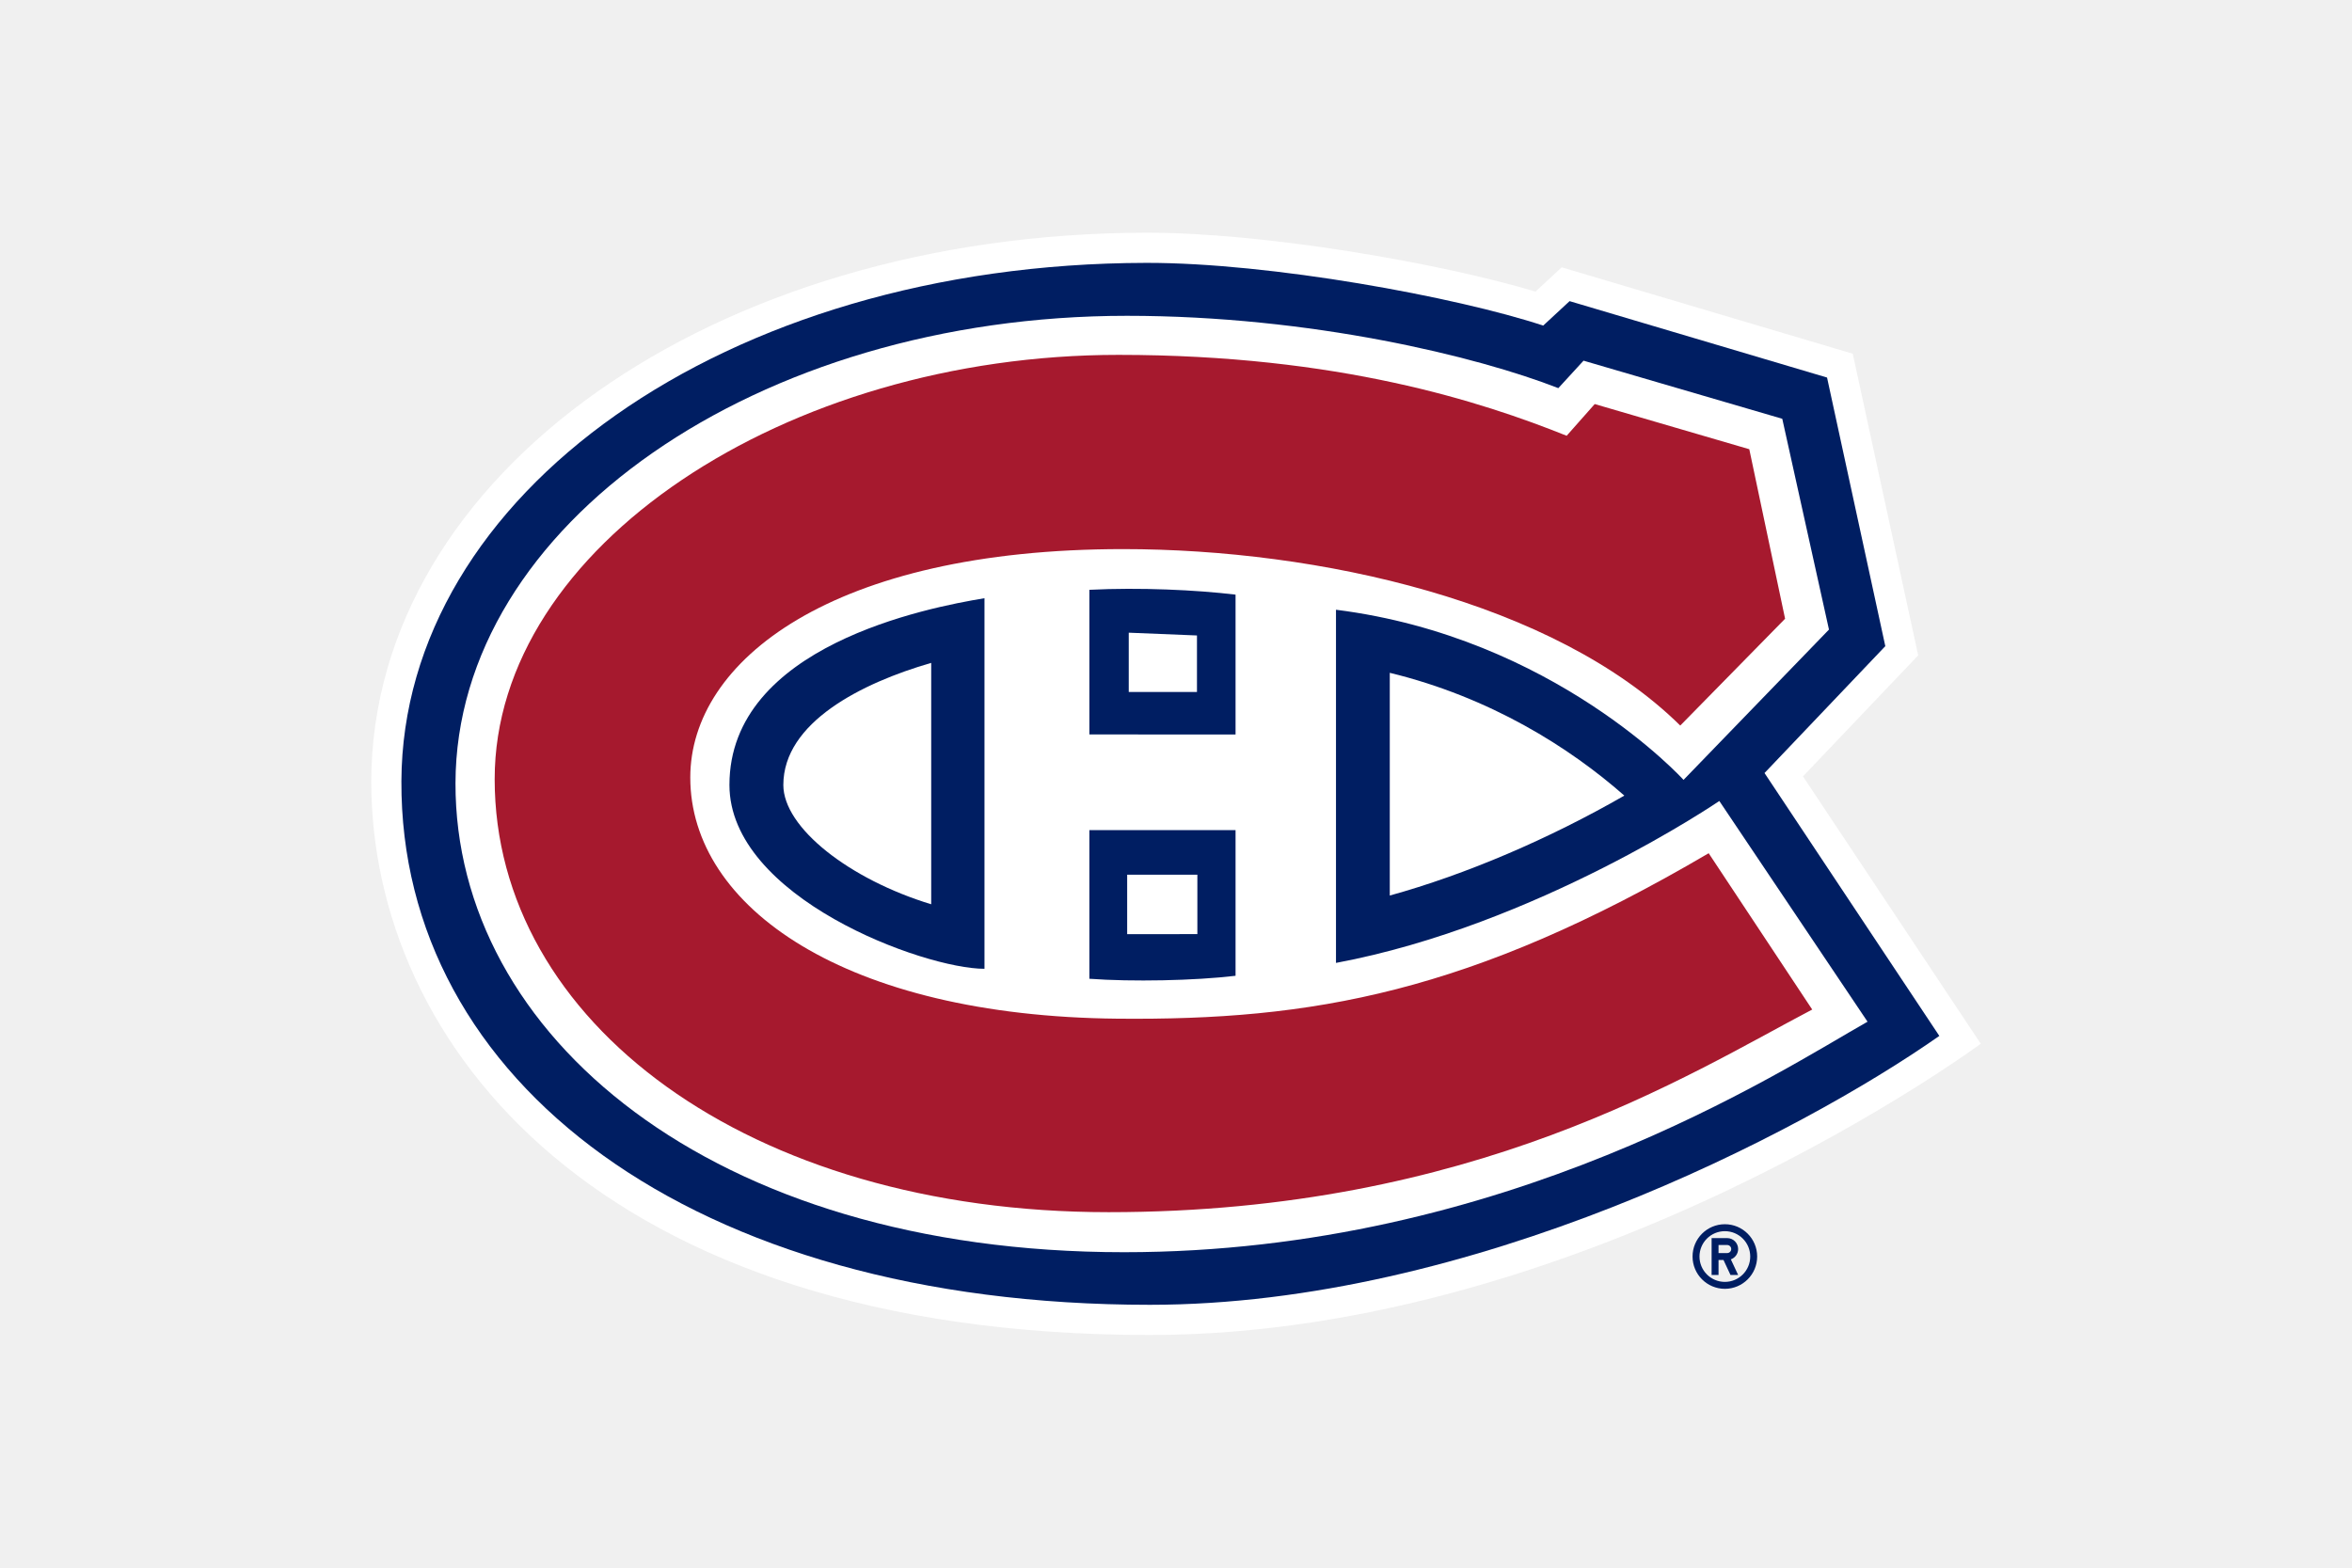
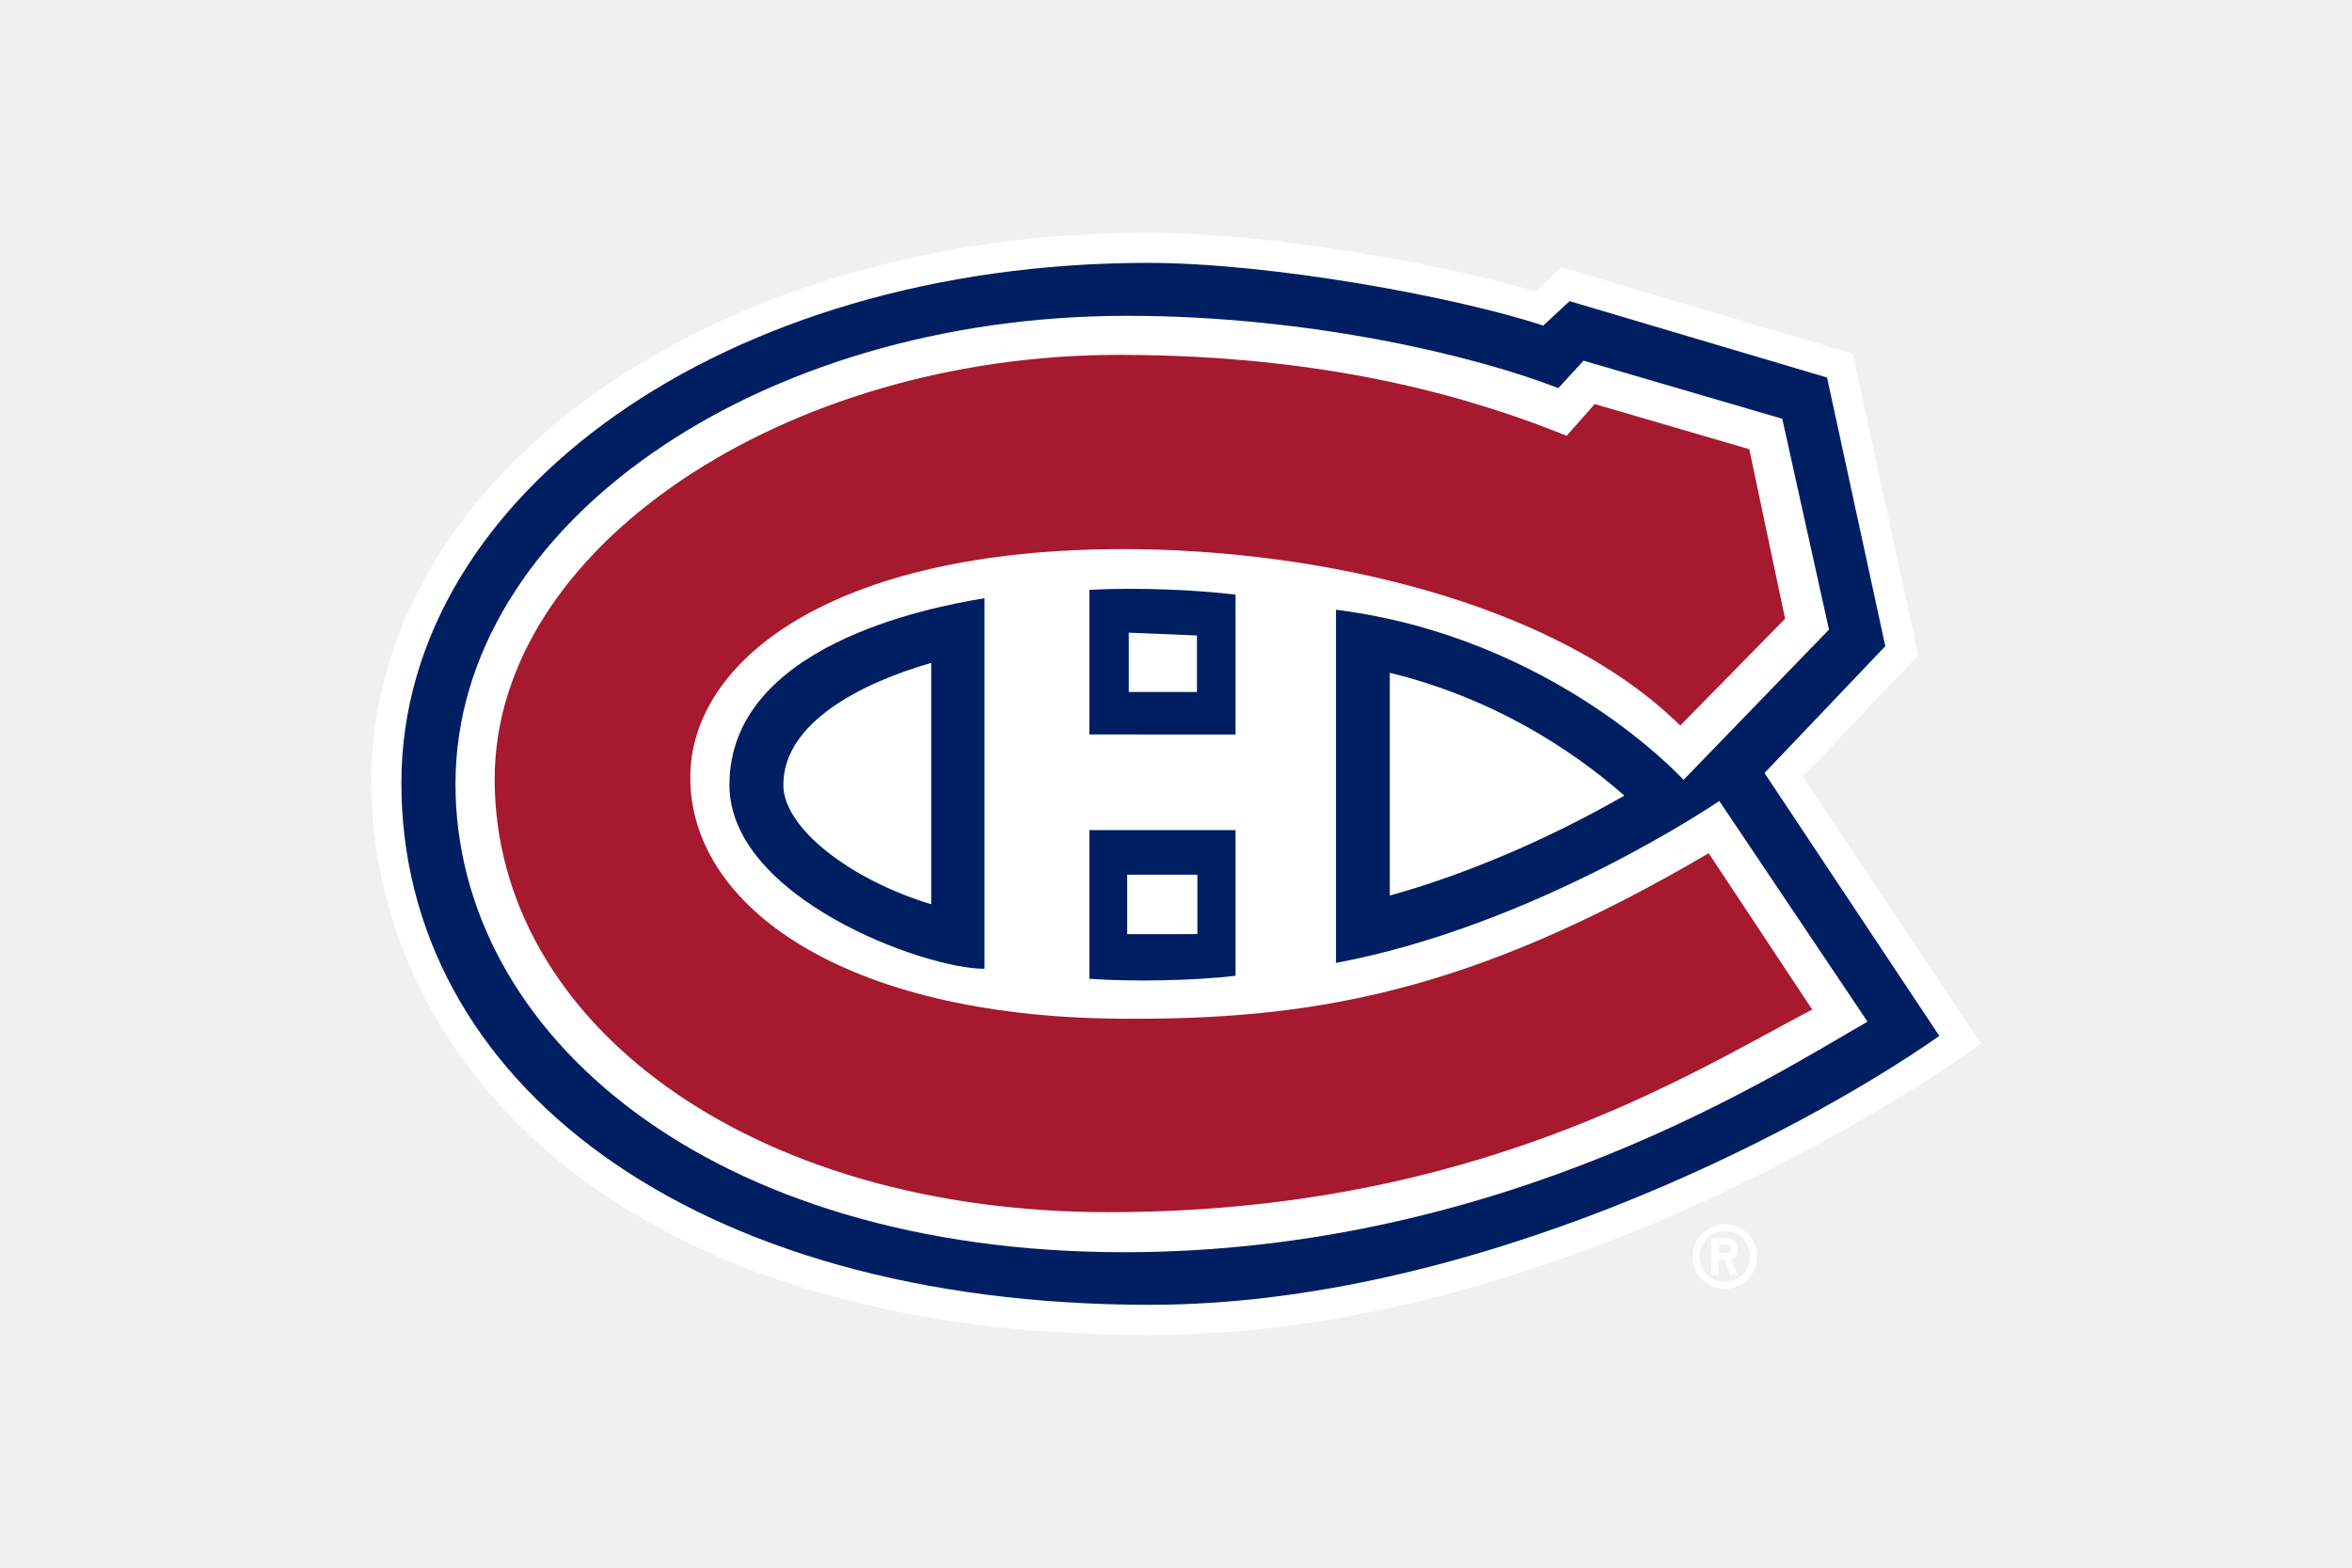
<svg xmlns="http://www.w3.org/2000/svg" viewBox="0 0 960 640">
-   <path fill="#001e62" d="M704.027 499.785c-7.279 0-13.188 5.901-13.188 13.184 0 7.276 5.91 13.185 13.188 13.185s13.18-5.909 13.18-13.184c0-7.284-5.9-13.185-13.18-13.185m0 23.54a10.35 10.35 0 0 1-10.355-10.355 10.34 10.34 0 0 1 10.355-10.349c5.722 0 10.354 4.626 10.354 10.35s-4.632 10.354-10.354 10.354m5.418-13.412a4.46 4.46 0 0 0-1.312-3.16 4.45 4.45 0 0 0-3.162-1.307h-6.352v15.05h2.823v-6.112h2.026l2.854 6.112h3.123l-2.98-6.373a4.475 4.475 0 0 0 2.98-4.21m-4.474 1.645h-3.529v-3.293h3.528c.908 0 1.651.738 1.651 1.65a1.65 1.65 0 0 1-1.65 1.643" />
-   <path fill="#fff" d="m735.909 316.95 47.027-49.403-26.711-123.138-118.804-35.277-10.685 9.905C587.007 107.181 515.554 94.916 467.823 95c-176.827.308-315.761 98.634-316.298 223.838 0 107.124 92.394 226.164 317.808 226.164 178.606 0 339.142-118.903 339.142-118.903z" />
+   <path fill="#fff" d="M704.027 499.784c-7.279 0-13.188 5.901-13.188 13.185 0 7.276 5.91 13.185 13.188 13.185s13.179-5.909 13.179-13.184c0-7.285-5.9-13.186-13.179-13.186m0 23.541a10.35 10.35 0 0 1-10.355-10.355 10.34 10.34 0 0 1 10.355-10.349c5.722 0 10.354 4.626 10.354 10.35s-4.632 10.354-10.354 10.354m5.418-13.412a4.48 4.48 0 0 0-1.312-3.16 4.45 4.45 0 0 0-3.162-1.307h-6.353v15.05h2.824v-6.112h2.026l2.854 6.112h3.123l-2.98-6.373a4.48 4.48 0 0 0 2.98-4.21m-4.474 1.645h-3.53v-3.293h3.529c.908 0 1.651.738 1.651 1.65a1.653 1.653 0 0 1-1.65 1.643m30.938-194.608 47.027-49.403-26.711-123.138-118.804-35.277-10.685 9.905C587.007 107.181 515.554 94.916 467.823 95c-176.827.308-315.761 98.634-316.298 223.838 0 107.124 92.394 226.164 317.808 226.164 178.606 0 339.142-118.903 339.142-118.903z" />
  <path fill="#001e62" d="m720.21 315.583 49.303-51.796-23.778-109.655-105.086-31.195-10.772 9.984c-35.472-11.704-111.303-25.694-162.042-25.605-172.45.3-303.493 94.893-303.997 211.582-.522 122.321 118.118 213.782 305.493 213.782 131.121 0 265.461-69.986 322.232-109.773l-71.354-107.325z" />
  <path fill="#fff" d="M488.721 357.083H460.07v24.292l28.651-.033zm174.272-32.282c-22.265-19.607-54.687-40.145-95.737-50.128V365.6c30.982-8.566 64.975-23.107 95.737-40.799zm-282.911 44.363v-98.548c-28.459 8.228-60.352 24.334-60.352 49.84 0 17.46 26.954 38.533 60.352 48.708m80.632-86.66h27.845v-23.079l-27.845-1.132z" />
  <path fill="#fff" d="M701.765 326.998s-74.42 50.78-156.464 66.105V248.927c89.088 11.208 141.858 69.454 141.858 69.454l59.361-61.358-19.063-86.06-81.116-23.722-10.288 11.216c-32.915-12.864-100.822-29.53-176.107-29.53-150.724 0-273.811 85.397-274.032 190.788-.218 102.64 104.256 191.494 272.892 191.494 155.792 0 268.24-74.213 303.457-94.105zM444.647 299.84v-59.055c20.61-1.035 43.481.038 59.66 1.97v57.086zm59.66 39.055v59.465c-16.779 2-42.364 2.494-59.66 1.216v-60.68zM401.83 244.216v151.291c-24.835 0-104.099-29.145-104.099-75.057 0-56.756 80.997-72.428 104.099-76.234" />
  <path fill="#a6192e" d="M697.42 348.327c-97.381 57.184-162.188 68.285-241.255 67.544-111.13-1.048-174.417-45.509-174.417-98.462 0-47.74 58.055-93.24 176.659-93.24 79.796 0 176.023 21.383 227.411 72.036l42.789-43.607-14.611-69.209-63.091-18.435-11.454 12.945c-34.578-13.862-93.023-33.026-182.928-33.026-135.652 0-254.616 78.353-254.616 173.207 0 99.088 103.585 176.785 250.603 176.785 149.1 0 236.618-56.209 287.167-82.726l-42.258-63.813z" />
</svg>
